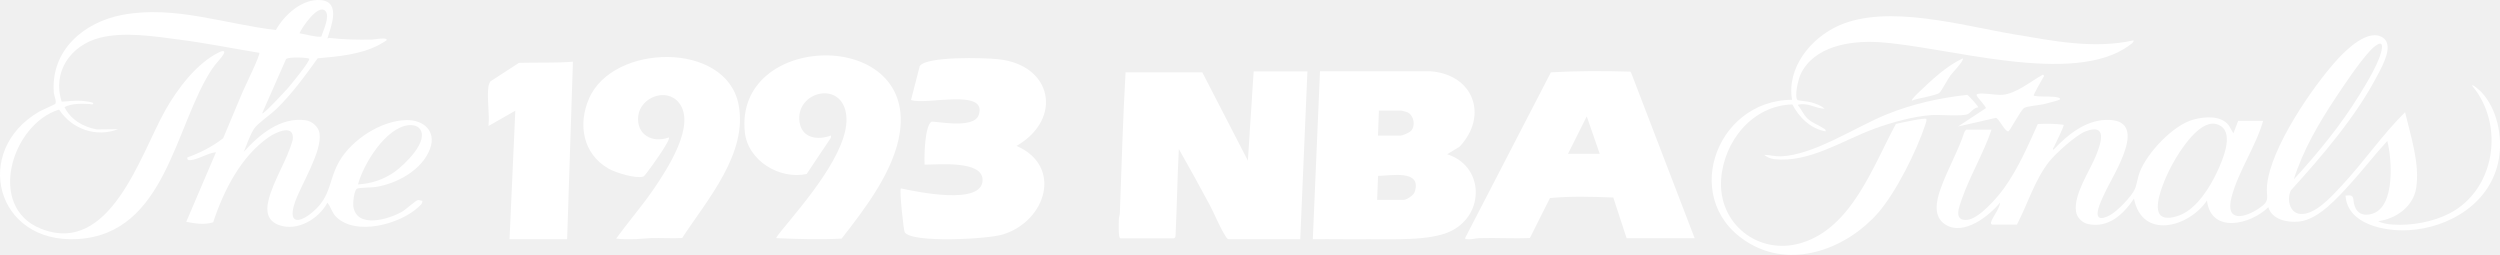
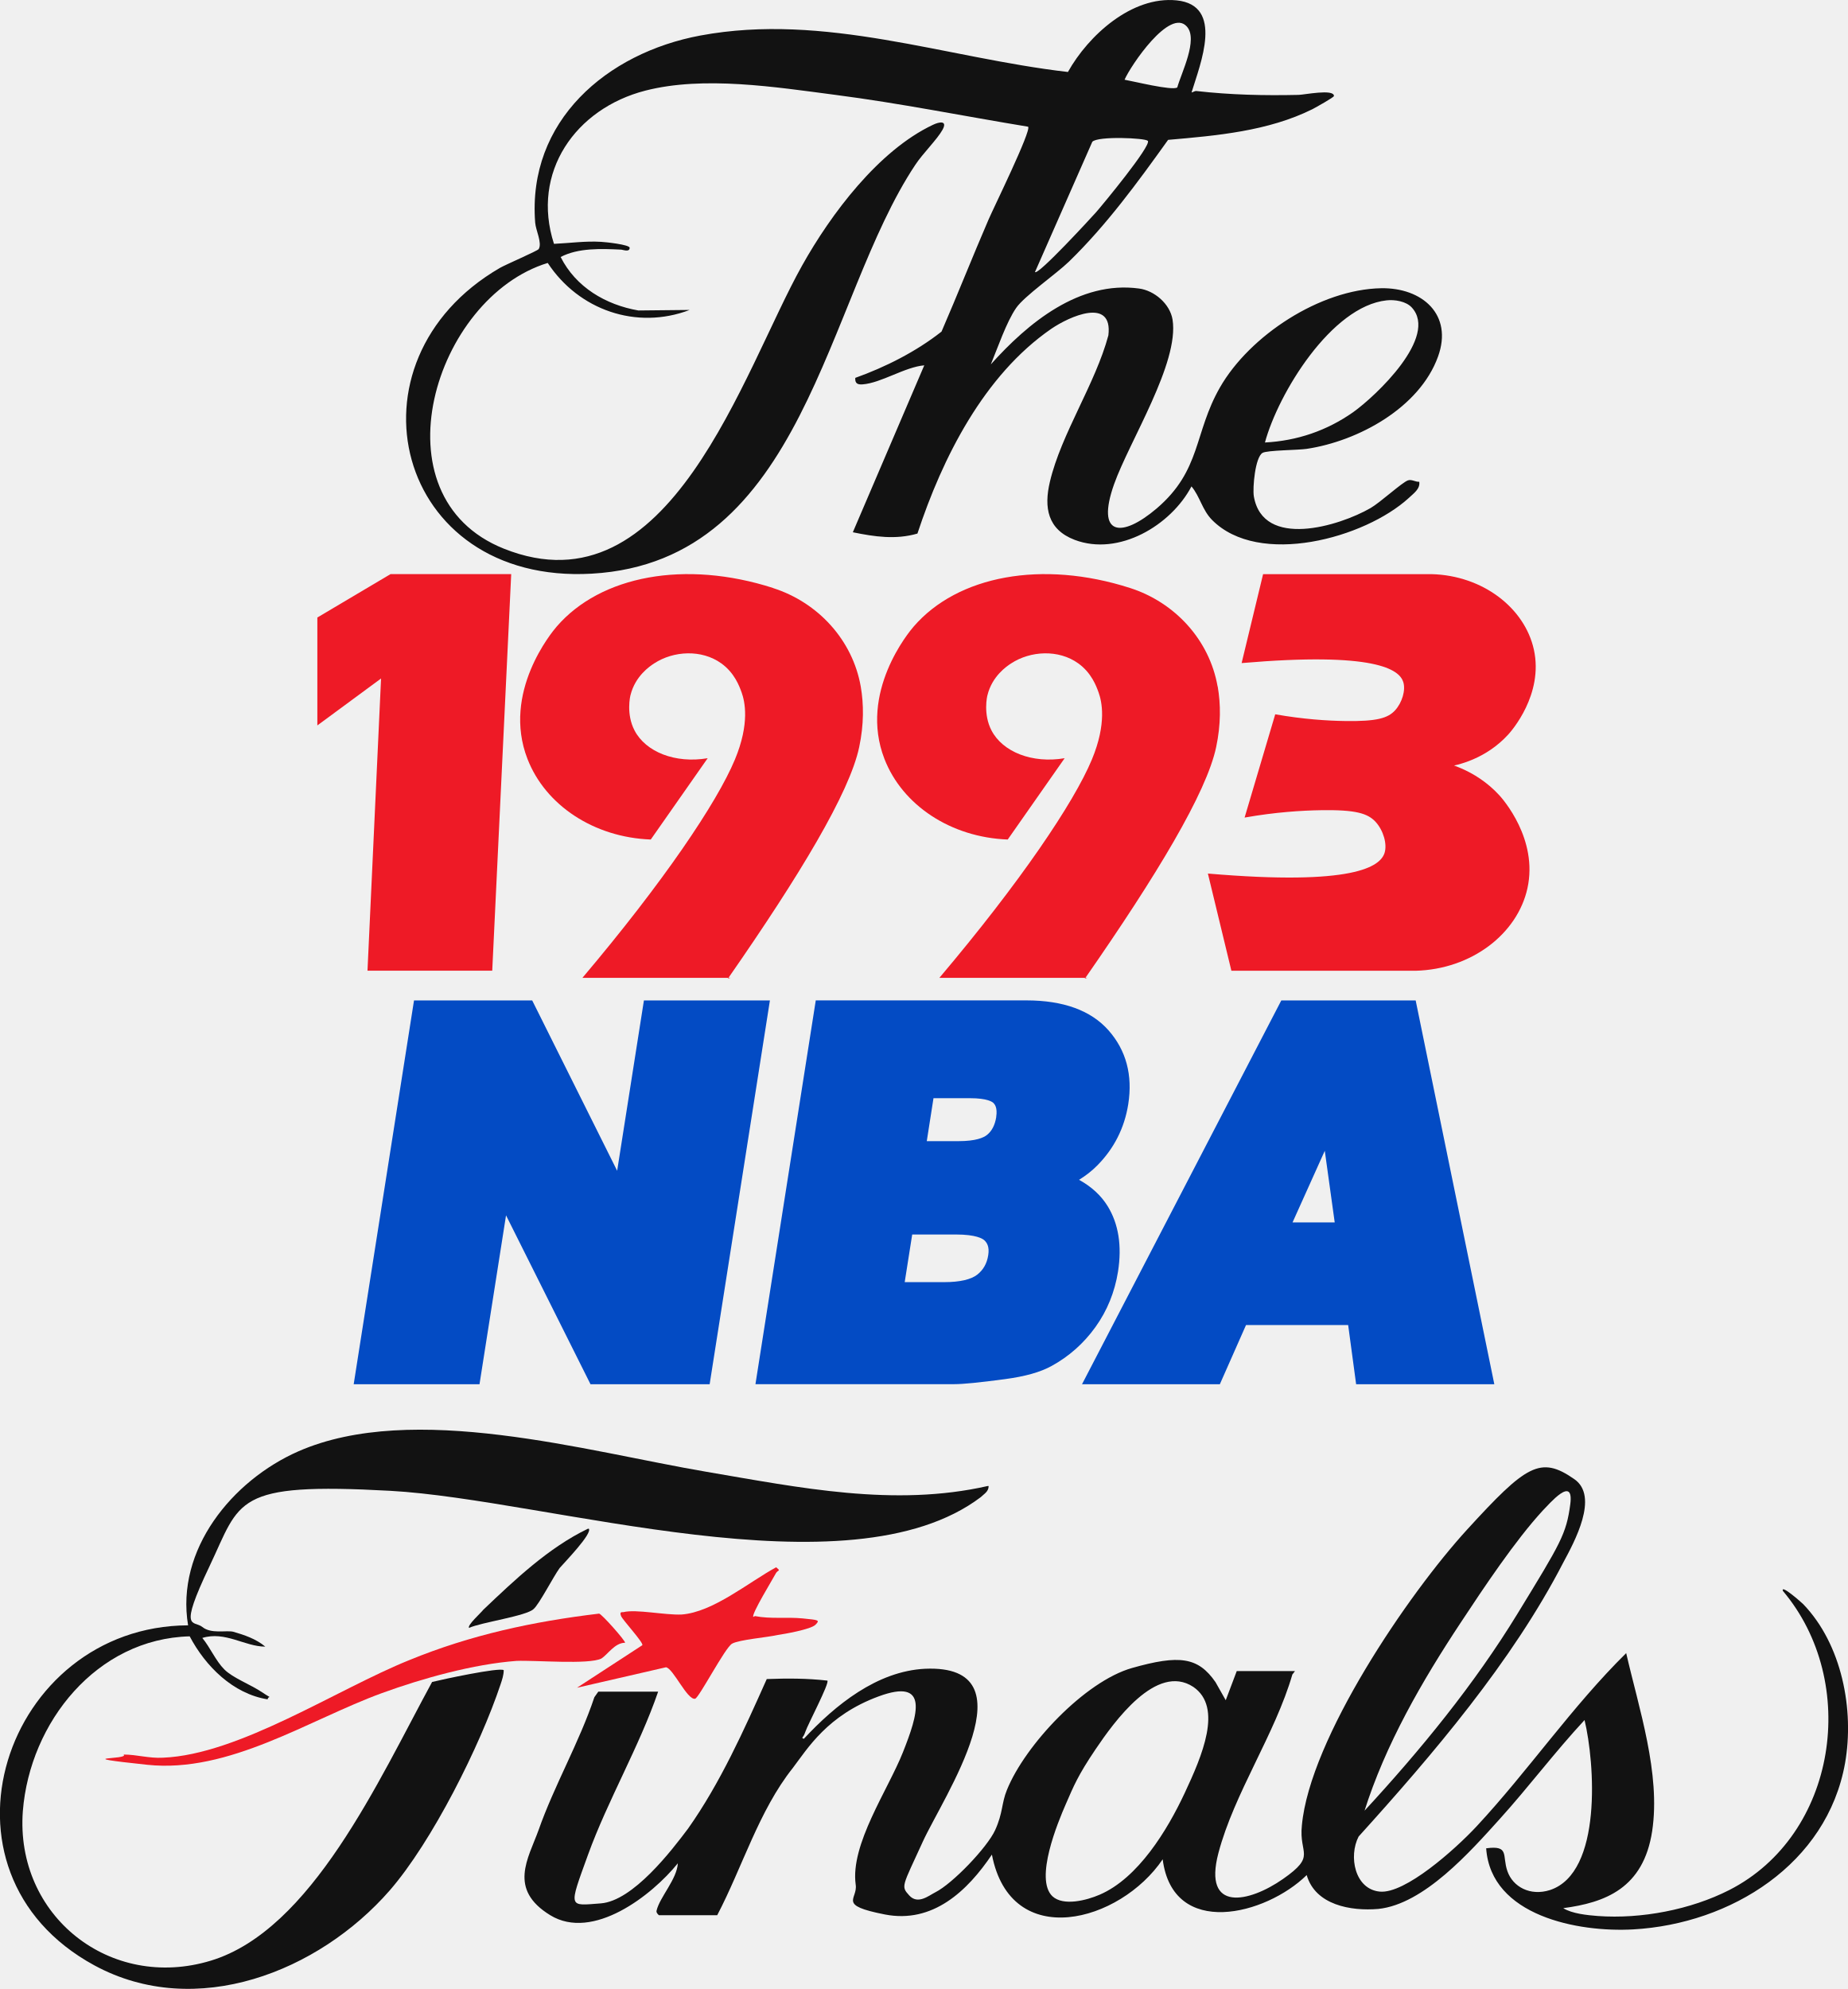
- <svg xmlns="http://www.w3.org/2000/svg" id="Layer_2" data-name="Layer 2" viewBox="0 0 324.17 33.04">
+ <svg xmlns="http://www.w3.org/2000/svg" id="Layer_2" data-name="Layer 2" viewBox="0 0 310.66 334.34">
  <defs>
    <style>
      .cls-1 {
-         fill: #fff;
+         fill: #121212;
+       }
+ 
+       .cls-2 {
+         fill: #034bc4;
+       }
+ 
+       .cls-3 {
+         fill: #ee1a26;
+       }
+ 
+       .cls-4 {
+         fill: none;
      }
    </style>
  </defs>
  <g id="Layer_1-2" data-name="Layer 1">
-     <path class="cls-1" d="M119.26,8.57c.86-1.3,8.32-1.08,10.12-.9,7.11.71,8.48,7.76,2.43,11.25,6.02,2.61,3.87,9.73-1.76,11.48-1.95.61-11.84,1.15-12.74-.29-.15-.24-.7-5.47-.5-5.68,2.04.43,10.6,2.26,10.6-1.1,0-2.58-5.81-1.97-7.52-1.98-.06-1.13.02-4.9.86-5.55.25-.2,5.5,1.06,6.16-.9,1.19-3.52-6.99-1.21-8.78-1.94" />
-     <path class="cls-1" d="M100.67,30.89c-.09-.08.53-.81.62-.93,2.78-3.42,9-10.45,8.44-15.05s-6.67-3.03-6.05.95c.33,2.1,2.39,2.34,4.08,1.71l-.02.29-3.14,4.7c-3.51.75-7.63-1.7-8.02-5.44-1.35-12.91,22.04-13.58,20.11-.02-.71,5.01-4.53,9.96-7.56,13.84-2.82.15-5.65.06-8.46-.06h0Z" />
-     <path class="cls-1" d="M88.46,30.86c-1.34.07-2.69-.02-4.03.01-.62.02-1.35.12-1.98.14-.84.02-1.72.03-2.56-.07,1.58-2.18,3.36-4.21,4.88-6.44,1.7-2.5,5.55-8.3,3.27-11.17-1.63-2.05-5.01-.69-5.28,1.7s1.77,3.59,3.97,2.79c.15.2-.6,1.32-.74,1.56-.29.47-2.31,3.44-2.58,3.52-.99.29-3.57-.5-4.51-1.04-3.32-1.91-3.99-5.71-2.52-9.09,3.11-7.15,17.7-7.43,19.37.7,1.31,6.39-4.08,12.46-7.3,17.4h.01Z" />
-     <path class="cls-1" d="M63.34,11.17c.02-.12.17-.52.25-.62l3.7-2.4c2.34-.07,4.67.04,7-.15l-.75,23.02h-7.47l.75-16.67-3.48,1.99c.17-1.58-.23-3.64,0-5.16h0Z" />
-     <path class="cls-1" d="M42.44,5c.1-.01.17-.09.28-.08,1.84.21,3.65.25,5.51.21.29,0,1.93-.34,1.92.06,0,.07-.99.62-1.16.71-2.39,1.19-5.17,1.43-7.8,1.66-1.65,2.3-3.33,4.61-5.36,6.58-.69.67-2.41,1.86-2.85,2.5-.52.75-1.01,2.18-1.37,3.05,2-2.23,4.78-4.54,8.01-4.1.83.11,1.67.83,1.81,1.68.37,2.34-2.33,6.56-3.16,8.89-1,2.82.41,2.92,2.3,1.31,2.42-2.07,2-4.06,3.42-6.54,1.61-2.81,5.42-5.3,8.71-5.36,2.21-.04,3.9,1.42,3.07,3.7-1,2.76-4.31,4.56-7.09,4.98-.45.07-2.15.07-2.39.22-.4.24-.54,1.88-.47,2.34.49,2.87,4.61,1.62,6.31.64.53-.31,1.67-1.36,2.01-1.49.21-.08.41.09.62.07.06.39-.31.63-.56.87-2.38,2.18-8.11,3.75-10.64,1.19-.53-.54-.65-1.26-1.11-1.81-1.11,2.11-3.93,3.79-6.31,2.89-1.47-.56-1.67-1.75-1.34-3.14.61-2.59,2.46-5.29,3.16-7.91.25-2.08-2.1-1.03-3.09-.35-3.64,2.51-5.88,6.97-7.23,11.06-1.17.34-2.32.17-3.49-.07l3.86-9.02c-1.05.09-2.32.95-3.33,1.03-.26.02-.42-.04-.4-.35,1.62-.58,3.29-1.42,4.66-2.5.87-2.01,1.67-4.04,2.54-6.05.24-.57,2.33-4.82,2.14-5.02-3.46-.57-6.93-1.27-10.41-1.72-3.23-.42-7.11-1.04-10.27-.23-3.78.97-6.19,4.42-4.94,8.28.85-.04,1.69-.16,2.54-.11.23.01,1.55.15,1.55.32,0,.26-.37.1-.47.1-1.06-.05-2.31-.1-3.26.4.82,1.63,2.43,2.58,4.2,2.89l2.77-.03c-2.88,1.1-6,0-7.67-2.54-6.13,1.87-9.43,12.62-2.37,15.44,8.98,3.59,12.92-9.6,16.11-15.29,1.56-2.79,4.13-6.22,7.07-7.61.35-.17.81-.25.52.27s-1.06,1.27-1.47,1.89c-4.88,7.33-5.96,21.43-17.48,22.09C-.61,31.61-3.61,19.52,5.07,14.48c.33-.19,2.03-.92,2.1-1.02.2-.33-.16-1.02-.19-1.43-.43-5.5,3.88-9.17,8.93-10.11,6.72-1.25,13.26,1.21,19.86,1.97,1.1-1.97,3.45-4.11,5.87-3.87,2.59.26,1.28,3.44.81,4.98h-.01ZM41.68,4.73c.22-.79,1.14-2.59.52-3.29-.92-1.04-3.05,2.13-3.37,2.87.47.08,2.56.6,2.84.42h0ZM40.08,7.61c-.11-.15-2.68-.27-2.99.05l-3.1,7.04c.16.2,3.06-2.96,3.3-3.23.35-.4,2.99-3.59,2.8-3.86h0ZM54.35,16.61c-.31-.33-.92-.43-1.36-.38-2.98.32-5.85,5.02-6.57,7.68,1.74-.09,3.35-.64,4.77-1.64,1.21-.86,4.63-4.08,3.16-5.66Z" />
+     <path class="cls-1" d="M200.27,15.55c.31-.03.53-.28.87-.25,5.72.65,11.36.78,17.14.65.9,0,6-1.06,5.97.19,0,.22-3.08,1.93-3.61,2.21-7.44,3.7-16.08,4.45-24.27,5.16-5.13,7.16-10.36,14.34-16.67,20.47-2.15,2.08-7.5,5.79-8.87,7.78-1.62,2.33-3.14,6.78-4.26,9.49,6.22-6.94,14.87-14.12,24.92-12.75,2.58.34,5.2,2.58,5.63,5.23,1.15,7.28-7.25,20.41-9.83,27.66-3.11,8.77,1.28,9.08,7.16,4.08,7.53-6.44,6.22-12.63,10.64-20.35,5.01-8.74,16.86-16.49,27.1-16.67,6.88-.12,12.13,4.42,9.55,11.51-3.11,8.59-13.41,14.19-22.06,15.49-1.4.22-6.69.22-7.44.68-1.24.75-1.68,5.85-1.46,7.28,1.52,8.93,14.34,5.04,19.63,1.99,1.65-.96,5.2-4.23,6.25-4.64.65-.25,1.28.28,1.93.22.19,1.21-.96,1.96-1.74,2.71-7.4,6.78-25.23,11.67-33.1,3.7-1.65-1.68-2.02-3.92-3.45-5.63-3.45,6.56-12.23,11.79-19.63,8.99-4.57-1.74-5.2-5.44-4.17-9.77,1.9-8.06,7.65-16.46,9.83-24.61.78-6.47-6.53-3.2-9.61-1.09-11.32,7.81-18.29,21.68-22.49,34.41-3.64,1.06-7.22.53-10.86-.22l12.01-28.06c-3.27.28-7.22,2.96-10.36,3.2-.81.06-1.31-.12-1.24-1.09,5.04-1.8,10.24-4.42,14.5-7.78,2.71-6.25,5.2-12.57,7.9-18.82.75-1.77,7.25-14.99,6.66-15.62-10.76-1.77-21.56-3.95-32.39-5.35-10.05-1.31-22.12-3.24-31.95-.72-11.76,3.02-19.26,13.75-15.37,25.76,2.64-.12,5.26-.5,7.9-.34.72.03,4.82.47,4.82,1,0,.81-1.15.31-1.46.31-3.3-.16-7.19-.31-10.14,1.24,2.55,5.07,7.56,8.03,13.07,8.99l8.62-.09c-8.96,3.42-18.67,0-23.86-7.9-19.07,5.82-29.34,39.26-7.37,48.03,27.94,11.17,40.19-29.87,50.12-47.57,4.85-8.68,12.85-19.35,21.99-23.67,1.09-.53,2.52-.78,1.62.84s-3.3,3.95-4.57,5.88c-15.18,22.8-18.54,66.67-54.38,68.72-33.13,1.9-42.46-35.71-15.46-51.39,1.03-.59,6.32-2.86,6.53-3.17.62-1.03-.5-3.17-.59-4.45-1.34-17.11,12.07-28.53,27.78-31.45,20.91-3.89,41.25,3.76,61.78,6.13,3.42-6.13,10.73-12.79,18.26-12.04,8.06.81,3.98,10.7,2.52,15.49,0,0-.03,0-.03,0ZM197.91,14.71c.68-2.46,3.55-8.06,1.62-10.24-2.86-3.24-9.49,6.63-10.48,8.93,1.46.25,7.96,1.87,8.84,1.31h.03ZM192.93,23.67c-.34-.47-8.34-.84-9.3.16l-9.64,21.9c.5.62,9.52-9.21,10.27-10.05,1.09-1.24,9.3-11.17,8.71-12.01h-.03ZM237.32,51.67c-.96-1.03-2.86-1.34-4.23-1.18-9.27,1-18.2,15.62-20.44,23.89,5.41-.28,10.42-1.99,14.84-5.1,3.76-2.68,14.4-12.69,9.83-17.61Z" />
    <g>
-       <path class="cls-1" d="M293.46,15.66c-.94,3.31-3.24,6.59-4.1,9.9s1.68,2.73,3.57,1.45c1.54-1.04.89-1.34,1.03-2.95.42-4.81,5.88-12.8,9.14-16.37,1.18-1.3,4.06-4.08,5.91-2.79,1.38.96-.01,3.49-.6,4.62-2.81,5.48-7.23,10.62-11.35,15.16-.55,1.07-.22,2.91,1.18,3.06,1.91.2,4.14-2.31,5.35-3.61,2.88-3.07,5.28-6.62,8.27-9.58.72,3.04,1.94,6.68,1.44,9.84-.38,2.41-2.63,3.99-4.92,4.29.5.3,1.34.4,1.92.44,2.39.16,5.15-.34,7.29-1.43,5.99-3.07,7.22-11.5,2.98-16.56-.12-.38,1.03.65,1.12.74,2.12,2.21,2.85,5.85,2.32,8.8-.99,5.6-6.34,8.88-11.72,9.18-3.03.17-7.9-.73-8.15-4.48,1.29-.19.88.4,1.16,1.27.36,1.14,1.27,1.41,2.36,1.06,2.94-.96,2.5-7.05,1.9-9.42-1.64,1.77-3.11,3.7-4.73,5.48s-4.18,4.72-6.72,4.97c-1.51.15-3.49-.23-3.98-1.86-2.26,2.23-7.42,3.52-7.96-.87-2.34,3.48-8.41,5.13-9.46-.25-1.35,2.01-3.27,3.85-5.92,3.31-.79-.16-1.48-.83-1.6-1.64-.32-2.24,1.79-5.23,2.62-7.31.64-1.6,1.47-4.13-1.35-3.09-1.24.46-3.92,2.88-4.76,3.95-1.87,2.37-2.78,5.5-4.17,8.15h-3.24s-.17-.12-.13-.25c.18-.74,1.12-1.75,1.19-2.61-1.45,1.78-4.7,4.32-7.05,2.89-1.7-1.04-1.22-3.13-.66-4.69.87-2.46,2.27-4.86,3.09-7.36l.21-.29h3.3c-1.04,3.06-2.8,5.99-3.86,9.02-.35,1.01-1.1,2.84.69,2.68,1.56-.14,3.93-2.9,4.82-4.15,1.81-2.52,3.08-5.47,4.35-8.28,1.12-.05,2.24-.05,3.34.1.13.13-1.07,2.46-1.22,2.82-.05.11-.27.32-.08.41,1.73-1.86,4.04-3.75,6.71-3.86,6.01-.25.99,7.09-.12,9.59-.28.62-1.22,2.44-.75,2.99.3.35,1.08-.02,1.42-.2.94-.47,2.89-2.47,3.29-3.43.27-.64.35-1.5.64-2.23,1-2.5,4.29-6.03,6.93-6.76,1.46-.4,3.64-.59,4.63.79l.57.99.62-1.62h3.24ZM297.44,23.25c3.12-3.4,6.09-7.02,8.51-10.96.91-1.48,2.72-4.4,2.91-6.06.15-1.3-1.19-.03-1.53.34-1.52,1.67-3.25,4.27-4.52,6.18-2.15,3.24-4.2,6.77-5.37,10.49h0ZM280.19,27.94c.62.58,1.92.2,2.62-.1,2.12-.92,3.77-3.59,4.71-5.62.66-1.43,2.13-4.76.47-5.86-2.06-1.37-4.42,1.96-5.4,3.43-.61.93-1.22,2.04-1.67,3.06-.49,1.12-1.76,4.14-.73,5.11v-.02Z" />
-       <path class="cls-1" d="M276.66,5.21c.03.29-.26.45-.46.6-7.31,5.54-23.98.14-32.7-.35-3.61-.2-8.29.52-10.02,4.17-.29.61-.86,2.97-.38,3.36.07.06,1.33.16,1.72.27.63.18,1.28.39,1.77.84-1.15-.02-2.23-.87-3.48-.5.44.52.75,1.27,1.24,1.75.6.58,1.44.84,2.08,1.28.16.11.34.14.29.4-1.94-.32-3.44-1.82-4.31-3.49-5.16.14-8.87,4.75-9.23,9.67-.43,5.8,4.85,9.98,10.41,8.29,6.56-1.99,9.29-10,12.25-15.43.51-.12,3.76-.84,3.95-.65.04.28-.07.52-.15.78-1.13,3.4-3.78,8.73-6.13,11.42-3.92,4.47-10.72,7.18-16.32,4.13-9.57-5.2-4.96-18.77,5.18-18.81-.71-4.18,2.46-8.04,6.1-9.64,6.34-2.79,15.95.02,22.62,1.14,5.15.86,10.38,1.95,15.58.79v-.02Z" />
-       <path class="cls-1" d="M256.51,13.92c-.55.02-.94.66-1.32.86-.68.35-3.68.07-4.71.14-2.37.16-5.2.95-7.44,1.77-4.07,1.49-8.47,4.46-12.97,3.95-.45-.05-.96-.26-1.31-.56.75.01,1.39.22,2.18.19,4.23-.16,9.63-3.78,13.63-5.41,3.42-1.39,6.84-2.15,10.51-2.56.14.01,1.5,1.53,1.43,1.62h0Z" />
-       <path class="cls-1" d="M263.72,12.42c.87.16,1.79.05,2.66.14.11.01.95.1.7.36-.08.08-1.8.52-2.09.59-.58.13-2.14.26-2.51.48-.47.28-1.84,2.99-2.06,3.04-.42.1-1.24-1.7-1.61-1.75l-4.92,1.12,3.61-2.37c.09-.13-1.1-1.41-1.18-1.62-.06-.14.04-.21.14-.23.7-.19,2.3.19,3.22.11,1.75-.14,3.69-1.78,5.22-2.61.25.21.15.14.07.31-.13.27-1.37,2.32-1.25,2.42h0Z" />
-       <path class="cls-1" d="M254.51,7.57c.23.24-1.36,1.88-1.59,2.2-.35.47-1.15,1.99-1.42,2.25-.4.38-2.92.72-3.58,1.03-.14-.13.69-.88.8-1,1.73-1.65,3.61-3.46,5.79-4.48Z" />
-       <path class="cls-1" d="M168.6,31.02h-9.27c-.24,0-.47-.48-.58-.66-.7-1.17-1.26-2.59-1.91-3.82-1.29-2.42-2.63-4.83-3.98-7.21-.2,3.75-.25,7.5-.43,11.26,0,.1-.12.31-.19.31h-6.97c-.28,0-.2-2.08-.19-2.43,0-.29.12-.57.13-.86.23-6.1.39-12.17.74-18.23h9.95l5.91,11.45.75-11.57h6.97l-.93,21.78v-.02Z" />
-       <path class="cls-1" d="M185.47,9.24c5.63.42,7.55,5.77,3.8,9.77l-1.62.99c4.78,1.51,4.94,7.77.5,9.96-2.67,1.32-7.68,1.03-10.76,1.06-2.39.03-4.78-.03-7.16,0l.93-21.78s14.31,0,14.31,0ZM178.68,17.58h2.92c.29,0,1.16-.39,1.37-.62.61-.66.37-2.01-.47-2.4-.08-.04-.74-.22-.78-.22h-2.92s-.12,3.24-.12,3.24ZM178.56,25.92h3.42c.41,0,1.31-.58,1.46-1.03.98-2.95-3.12-2.1-4.75-2.08l-.12,3.11h-.01Z" />
-       <path class="cls-1" d="M219.75,30.89h-8.83l-1.73-5.28c-2.69-.1-5.49-.19-8.21.07l-2.6,5.18c-2.19.1-4.39-.05-6.58.02-.53.02-1.03.21-1.62.13-.17-.02-.21.07-.18-.19l11.1-21.44c3.43-.2,6.89-.19,10.31-.09l.1.15,8.23,21.44h0ZM207.43,19.94l-1.68-4.85-2.43,4.85h4.11,0Z" />
+       <path class="cls-1" d="M217.27,281.44c-2.91,10.06-9.79,19.98-12.44,30.04-2.65,10.06,5.16,8.34,10.85,4.37s2.65-4.1,3.18-9c1.32-14.55,17.86-38.9,27.79-49.75,9.92-10.85,12.31-12.44,18-8.47,4.23,2.91,0,10.59-1.85,14.03-8.6,16.67-21.96,32.29-34.4,46.05-1.72,3.31-.66,8.87,3.57,9.26s12.57-7.01,16.27-10.98c8.73-9.39,16.01-20.11,25.14-29.11,2.12,9.26,5.82,20.24,4.37,29.9-1.46,9.66-7.94,12.04-14.95,12.97,1.46.93,4.1,1.19,5.82,1.32,7.28.53,15.61-1.06,22.1-4.37,18.13-9.26,21.96-34.93,9-50.28-.4-1.19,3.18,1.98,3.44,2.25,6.48,6.75,8.6,17.73,7.01,26.73-3.04,16.94-19.19,26.99-35.59,27.92-9.26.53-23.95-2.25-24.74-13.63,3.97-.53,2.65,1.19,3.57,3.84s3.84,4.23,7.15,3.18c8.87-2.91,7.54-21.44,5.82-28.58-5.03,5.42-9.39,11.25-14.29,16.67-4.9,5.42-12.7,14.29-20.38,15.08-4.63.4-10.59-.66-12.04-5.69-6.88,6.75-22.49,10.72-24.21-2.65-7.15,10.59-25.54,15.61-28.71-.79-4.1,6.09-9.92,11.64-18,10.06s-4.5-2.51-4.9-5.03c-.93-6.75,5.42-15.88,7.94-22.23s4.5-12.57-4.1-9.39c-8.6,3.18-11.91,8.73-14.42,12.04-5.69,7.15-8.47,16.67-12.7,24.74h-9.79s-.53-.4-.4-.79c.53-2.25,3.44-5.29,3.57-7.94-4.37,5.42-14.29,13.1-21.44,8.73-7.15-4.37-3.7-9.53-1.98-14.29,2.65-7.54,6.88-14.82,9.39-22.36l.66-.93h10.06c-3.18,9.26-8.47,18.26-11.78,27.39-3.31,9.13-3.31,8.6,2.12,8.2s11.91-8.87,14.69-12.57c5.42-7.67,9.39-16.54,13.23-25.14,3.44-.13,6.75-.13,10.19.26.4.4-3.31,7.41-3.7,8.6s-.79.93-.26,1.19c5.29-5.69,12.31-11.38,20.38-11.78,18.26-.79,3.04,21.57-.4,29.11-3.44,7.54-3.7,7.41-2.25,9s3.31,0,4.37-.53c2.91-1.46,8.73-7.54,10.06-10.45s1.06-4.5,1.98-6.75c3.04-7.54,13.1-18.26,21.04-20.51,7.94-2.25,11.11-1.85,14.03,2.38l1.72,3.04,1.85-4.9h9.79l-.4.53h0ZM229.31,304.46c9.53-10.32,18.52-21.3,25.8-33.21,7.28-11.91,8.2-13.36,8.87-18.39.66-5.03-3.57,0-4.63,1.06-4.63,5.03-9.92,12.97-13.76,18.79-6.48,9.79-12.7,20.51-16.27,31.89h0v-.13ZM176.92,318.75c1.85,1.72,5.82.66,7.94-.26,6.48-2.78,11.38-10.85,14.29-17.07s6.48-14.42,1.46-17.86c-6.22-4.1-13.36,5.95-16.41,10.45-3.04,4.5-3.7,6.22-5.03,9.26s-5.29,12.57-2.25,15.48h0Z" />
+       <g>
+         <path class="cls-1" d="M166.2,249.81c0,.93-.79,1.32-1.32,1.85-22.23,16.8-72.77.4-99.24-1.06-26.46-1.46-25.14,1.59-30.43,12.7-5.29,11.11-2.65,9-1.19,10.19s3.97.53,5.16.79c1.85.53,3.84,1.19,5.42,2.51-3.44,0-6.75-2.65-10.59-1.46,1.32,1.59,2.25,3.84,3.7,5.29s4.37,2.51,6.35,3.84,1.06.4.93,1.19c-5.82-.93-10.45-5.56-13.1-10.59-15.61.4-26.86,14.42-28.05,29.37-1.32,17.6,14.69,30.3,31.62,25.14,16.94-5.16,28.18-30.3,37.18-46.84,1.59-.4,11.38-2.51,12.04-1.98,0,.79-.26,1.59-.53,2.38-3.44,10.32-11.51,26.46-18.66,34.67-11.91,13.63-32.55,21.83-49.62,12.57-28.98-15.75-15.08-57.03,15.75-57.16-2.12-12.7,7.41-24.35,18.52-29.24,19.32-8.47,48.43,0,68.67,3.44,15.61,2.65,31.49,5.95,47.24,2.38h.13Z" />
+         <path class="cls-3" d="M105.07,276.14c-1.72,0-2.91,1.98-3.97,2.65-2.12,1.06-11.11.26-14.29.4-7.15.53-15.75,2.91-22.63,5.42-12.31,4.5-25.67,13.5-39.43,12.04-13.76-1.46-2.91-.79-3.97-1.72,2.25,0,4.23.66,6.62.53,12.83-.53,29.24-11.51,41.42-16.41,10.32-4.23,20.77-6.48,31.89-7.81.4,0,4.5,4.63,4.37,4.9h0Z" />
+         <path class="cls-3" d="M126.9,271.65c2.65.53,5.42.13,8.07.4s2.91.26,2.12,1.06-5.42,1.59-6.35,1.72c-1.72.4-6.48.79-7.67,1.46s-5.56,9.13-6.22,9.26c-1.32.26-3.7-5.16-4.9-5.29l-14.95,3.44,10.98-7.15c.26-.4-3.31-4.23-3.57-4.9s0-.66.4-.66c2.12-.53,7.01.53,9.79.4,5.29-.4,11.25-5.42,15.88-7.94.79.66.4.4,0,.93-.4.79-4.23,7.01-3.84,7.41h0l.26-.13Z" />
+         <path class="cls-1" d="M98.98,256.96c.66.79-4.1,5.69-4.9,6.62-1.06,1.46-3.44,6.09-4.37,6.88-1.19,1.19-8.87,2.25-10.85,3.18-.4-.4,2.12-2.65,2.38-3.04,5.29-5.03,10.98-10.45,17.6-13.63h.13Z" />
+       </g>
+     </g>
+     <g>
+       <path class="cls-3" d="M122.85,164.35h-.4s-.06.09-.09.13l.49-.13Z" />
+       <path class="cls-3" d="M129.97,98.84c-14.78-4.75-29-2.09-36.4,6.5-.76.88-9.23,11.04-4.9,22.22,3.03,7.82,11.19,13.2,20.73,13.56l9.57-13.67c-5.45.93-10.42-1.05-12.3-4.67-1.43-2.74-.73-5.75-.68-5.92.79-3.21,3.23-4.86,3.99-5.35,3.23-2.11,7.96-2.39,11.28,0,2.2,1.58,3.02,3.78,3.42,4.9.52,1.46,1.41,5.16-1.14,11.28-3.03,7.27-12.08,20.66-25.63,36.68h24.55c11.93-17.16,20.36-31.1,21.98-38.79.81-3.83.77-7.23.26-10.18-1.37-7.81-7.17-14.12-14.71-16.54Z" />
+       <path class="cls-3" d="M182.35,164.48l.49-.13h-.4s-.06.09-.09.13Z" />
+       <path class="cls-3" d="M204.69,115.38c-1.37-7.81-7.17-14.12-14.71-16.54-14.78-4.75-29-2.09-36.4,6.5-.76.88-9.23,11.04-4.9,22.22,3.03,7.82,11.19,13.2,20.73,13.56l9.57-13.67c-5.45.93-10.42-1.05-12.3-4.67-1.43-2.74-.73-5.75-.68-5.92.79-3.21,3.23-4.86,3.99-5.35,3.23-2.11,7.96-2.39,11.28,0,2.2,1.58,3.02,3.78,3.42,4.9.52,1.46,1.41,5.16-1.14,11.28-3.03,7.27-12.08,20.66-25.63,36.68h24.55c11.93-17.16,20.36-31.1,21.98-38.79.81-3.83.77-7.23.26-10.18Z" />
+       <polygon class="cls-3" points="53.35 103.8 53.35 121.94 64.06 114.05 61.78 163.17 82.75 163.17 85.94 96.5 65.66 96.5 53.35 103.8" />
+       <path class="cls-3" d="M243.37,128.9c1.61-.27,6.37-1.26,10.19-5.44.48-.53,5.96-6.71,4.3-14.27-1.54-6.99-8.58-12.46-17.21-12.68h-28.31l-3.61,14.95c22.51-1.93,26.5,1.09,27.17,3.17.44,1.36-.18,3.46-1.36,4.76-1.22,1.34-3.09,1.89-8.38,1.81-2.98-.04-7.01-.29-11.78-1.13l-5.15,17.36c5.21-.92,9.61-1.19,12.88-1.24,5.78-.09,7.83.52,9.16,1.98,1.29,1.42,1.96,3.71,1.49,5.2-.73,2.28-5.1,5.57-29.7,3.47l3.95,16.34h30.95c9.44-.24,17.14-6.22,18.82-13.87,1.82-8.27-4.18-15.02-4.7-15.6-4.18-4.56-9.38-5.65-11.14-5.94" />
+     </g>
+     <g>
+       <path class="cls-4" d="M164.28,214.26c1.02-.8,1.63-1.87,1.84-3.26.23-1.43-.21-2.08-.61-2.48-.3-.3-1.38-1.01-4.86-1.01h-7.32l-1.26,8h6.69c2.56,0,4.46-.43,5.51-1.26Z" />
+       <path class="cls-4" d="M163.06,184.6h-6.13l-1.13,7.22h5.35c2.86,0,4.17-.57,4.77-1.04.84-.67,1.35-1.65,1.56-3.02.25-1.6-.27-2.15-.44-2.33-.19-.19-1.02-.83-3.97-.83Z" />
+       <polygon class="cls-4" points="217.29 205.48 224.38 205.48 222.71 193.44 217.29 205.48" />
+       <polygon class="cls-2" points="108.25 168.17 103.75 196.8 89.47 168.17 69.6 168.17 59.46 232.68 80.61 232.68 85.07 204.29 99.27 232.68 119.3 232.68 129.43 168.17 108.25 168.17" />
+       <path class="cls-2" d="M187.95,213.75c.68-4.33.09-8.03-1.74-11-1.11-1.8-2.72-3.28-4.81-4.43,1.15-.71,2.16-1.5,3.03-2.38,2.85-2.86,4.61-6.34,5.24-10.33.77-4.88-.35-9.06-3.32-12.42-2.95-3.34-7.6-5.03-13.8-5.03h-35.41l-10.14,64.51h33.46c1.43,0,4.2-.27,8.45-.84,3.4-.45,5.97-1.17,7.86-2.21,2.93-1.6,5.41-3.8,7.38-6.54,1.98-2.75,3.25-5.89,3.8-9.33ZM167.48,187.76c-.22,1.37-.73,2.35-1.56,3.02-.59.47-1.9,1.04-4.77,1.04h-5.35l1.13-7.22h6.13c2.95,0,3.79.63,3.97.83.17.18.69.73.44,2.33ZM153.34,207.51h7.32c3.47,0,4.55.71,4.86,1.01.4.4.84,1.05.61,2.48-.22,1.39-.82,2.45-1.84,3.26-1.05.82-2.95,1.26-5.51,1.26h-6.69l1.26-8Z" />
+       <path class="cls-2" d="M237.98,168.17h-22.58l-33.5,64.51h23.17l4.4-9.95h17.17l1.34,9.95h23.23l-13.22-64.51ZM224.38,205.48h-7.09l5.42-12.04,1.67,12.04Z" />
    </g>
  </g>
</svg>
